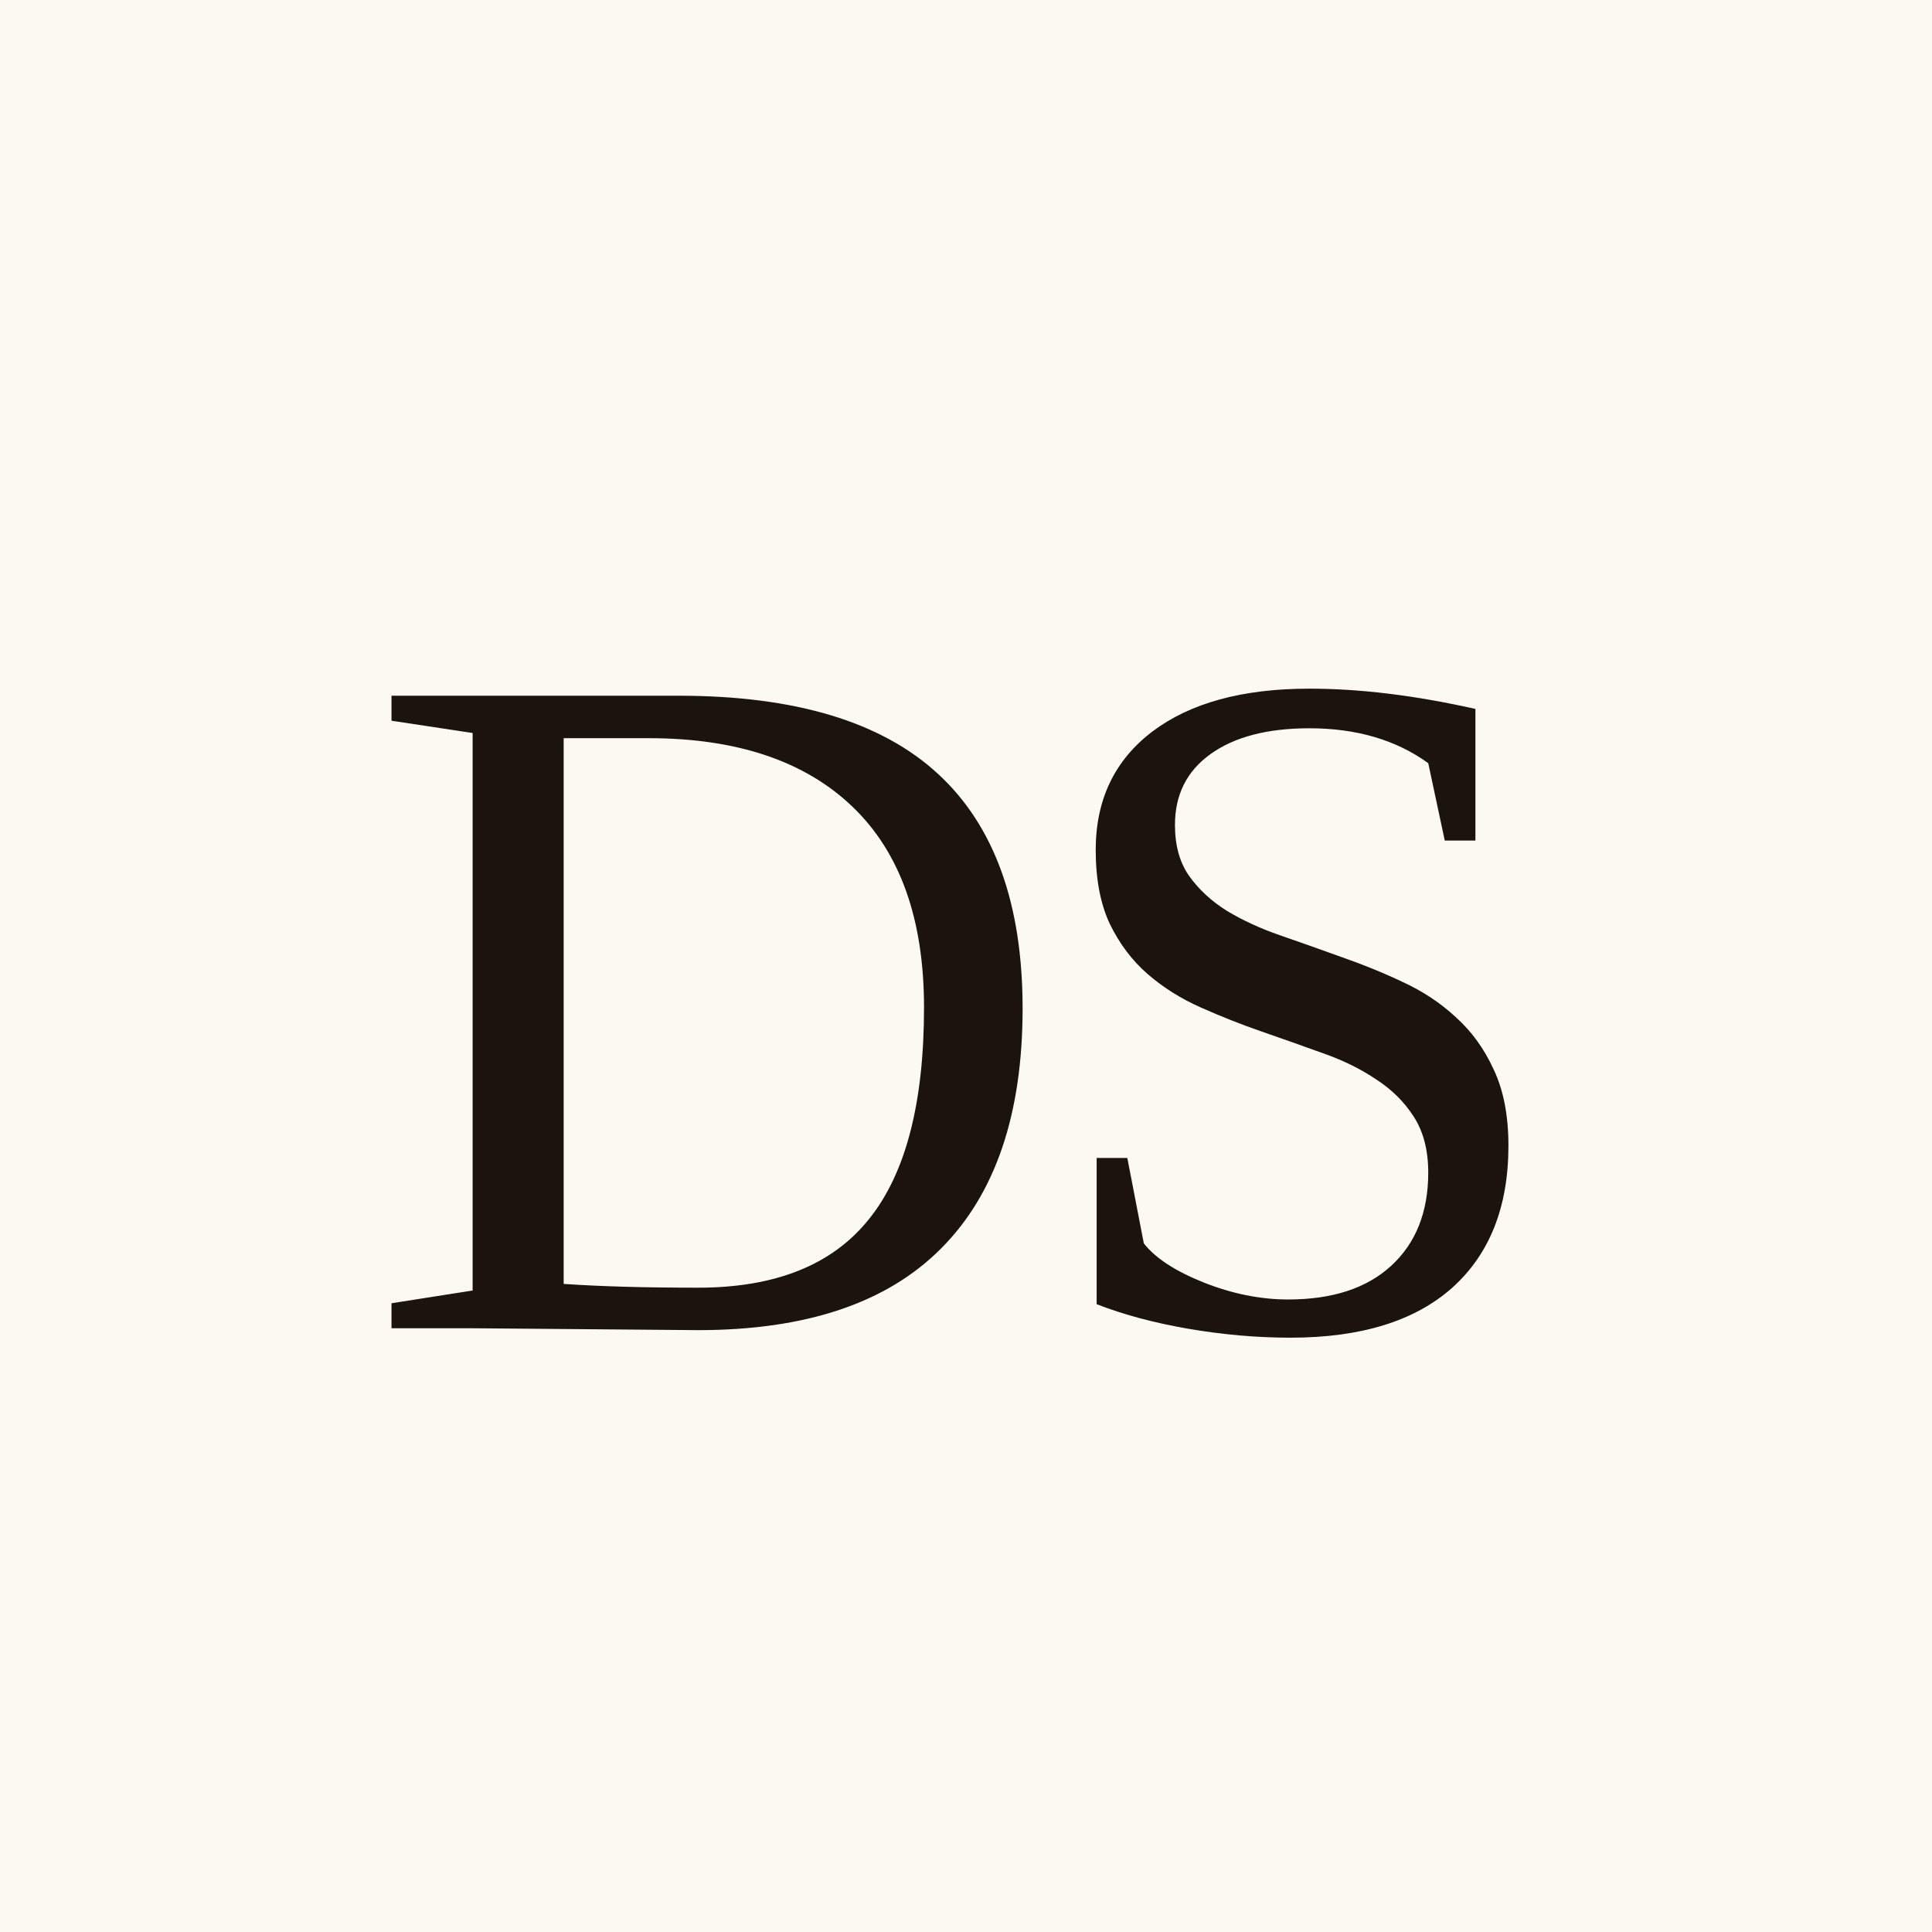
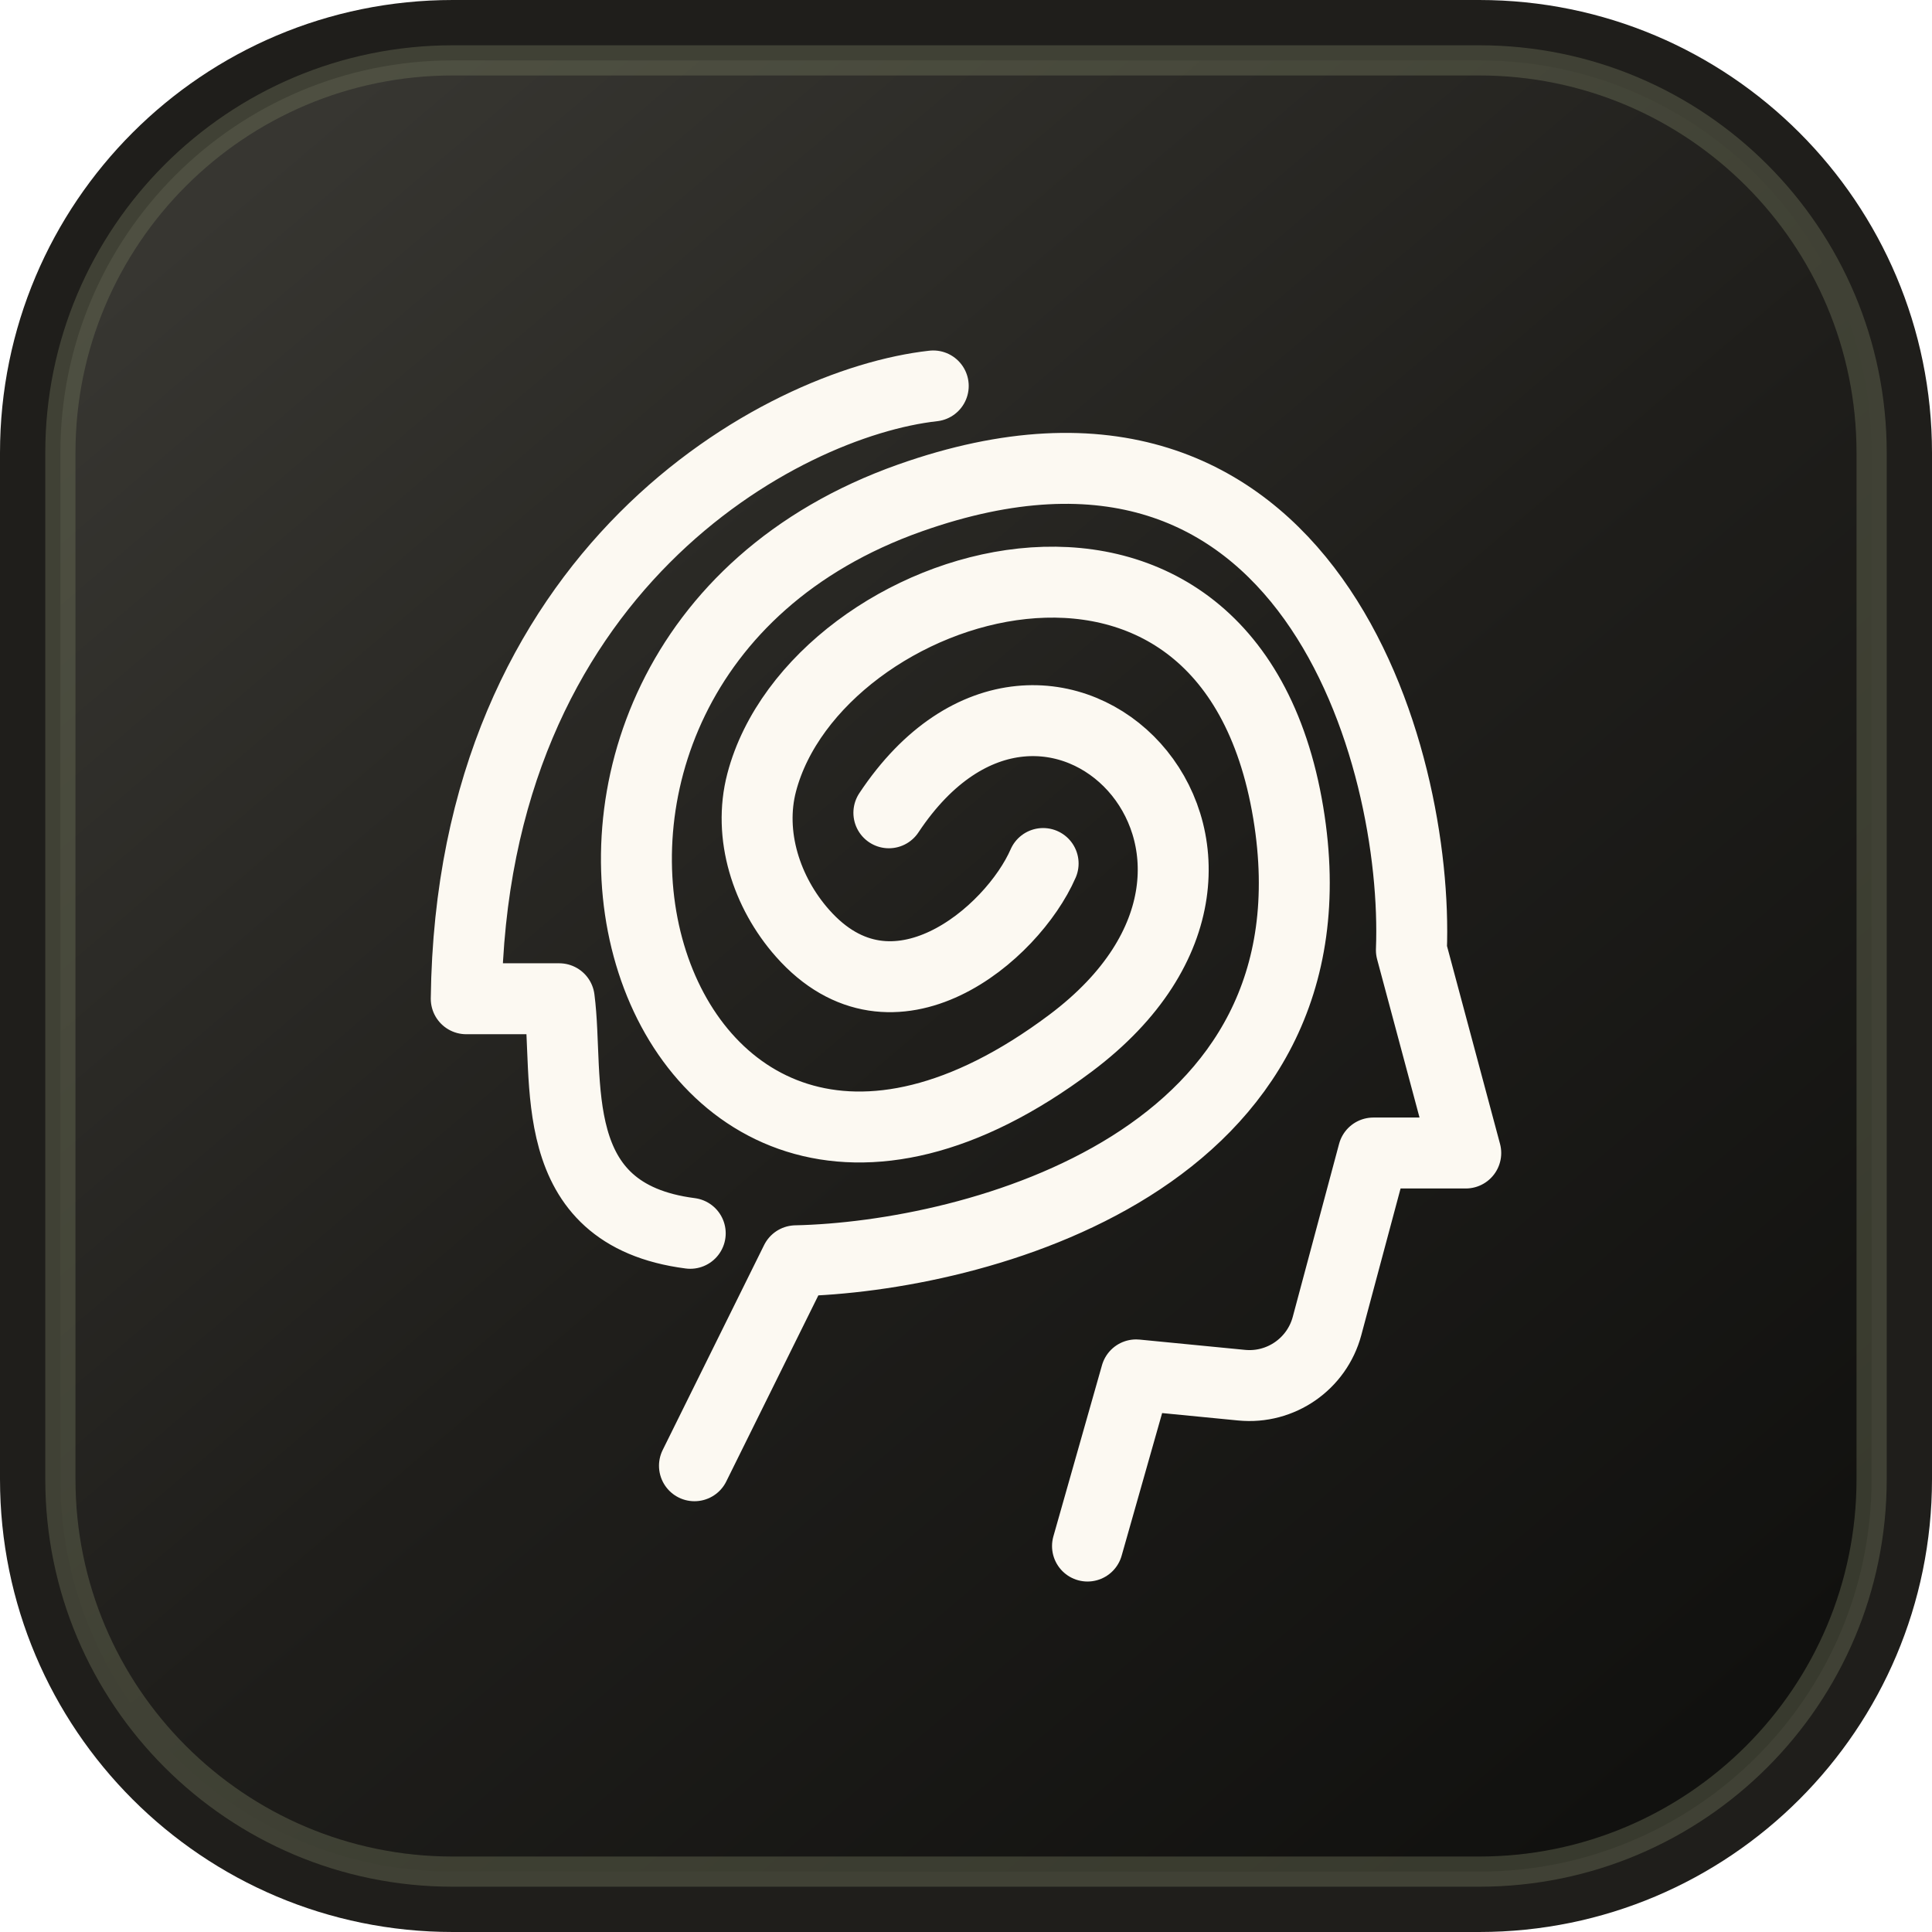
- <svg xmlns="http://www.w3.org/2000/svg" viewBox="0 0 64 64">
-   <rect width="64" height="64" fill="#FCF9F2" />
-   <text x="32" y="44" text-anchor="middle" font-family="Georgia, 'Times New Roman', serif" font-size="32" letter-spacing="-1" fill="#1A130E">
-     DS
-   </text>
+ <svg xmlns="http://www.w3.org/2000/svg" viewBox="0 0 64 64" fill="none">
+   <defs>
+     <linearGradient id="tile" x1="9" y1="5" x2="55" y2="59" gradientUnits="userSpaceOnUse">
+       <stop stop-color="#373631" />
+       <stop offset="0.52" stop-color="#1f1e1b" />
+       <stop offset="1" stop-color="#11110f" />
+     </linearGradient>
+   </defs>
+   <rect width="64" height="64" rx="15" fill="#1f1e1b" />
+   <rect x="2" y="2" width="60" height="60" rx="13" fill="url(#tile)" stroke="#6f7358" stroke-opacity="0.42" />
+   <path d="M36.025 51.215 37.635 45.545 41.131 45.886c1.295.126 2.491-.703 2.828-1.959l1.535-5.732h3.061l-1.801-6.72c.251-6.381-3.38-19.663-16.61-14.98-15.82 5.6-8.915 28.736 5.321 18.06 8.4-6.3-.77-15.54-6.02-7.63M23.005 48.555l3.36-6.79c5.907-.127 18.225-3.285 16.31-14.84-2.006-12.1-15.658-7.799-17.443-1.005-.458 1.743.158 3.643 1.352 4.993 3.003 3.397 6.951.031 7.971-2.308M30.915 12.785c-5.04.56-15.302 6.076-15.47 20.3h3.08c.35 2.66-.56 7.14 4.34 7.77" stroke="#fcf9f2" stroke-width="2.35" stroke-linecap="round" stroke-linejoin="round" />
</svg>
